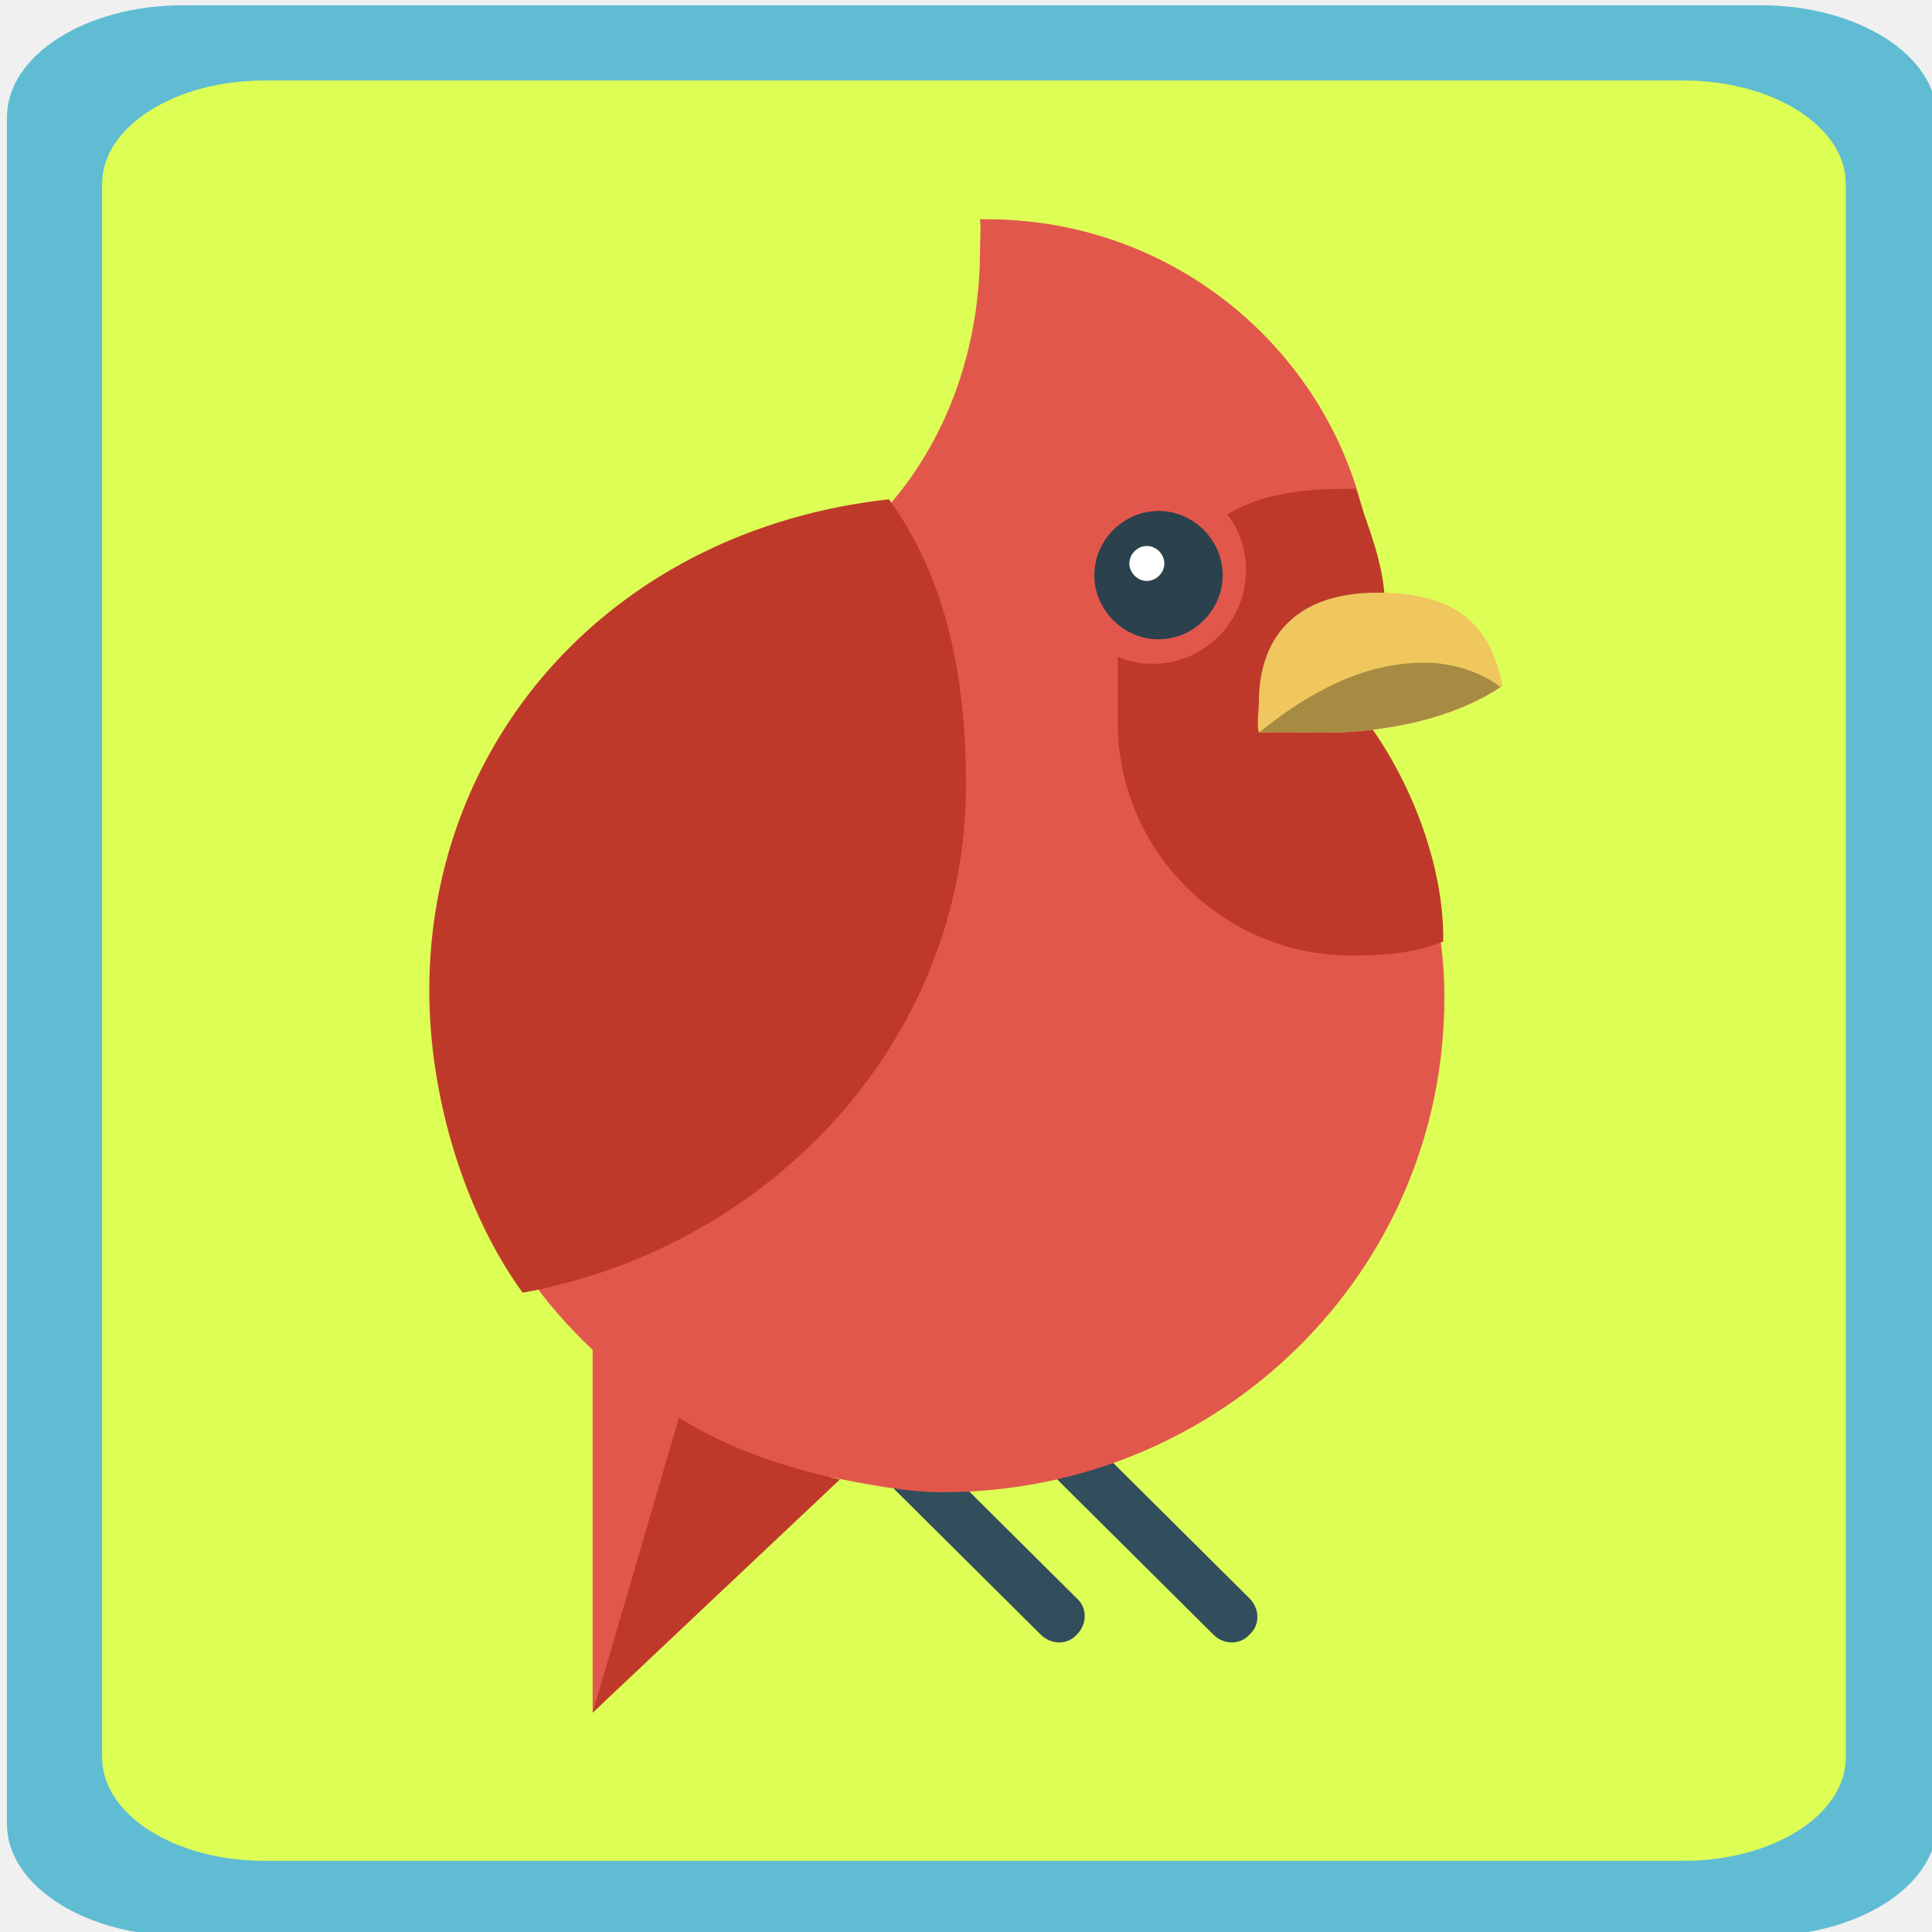
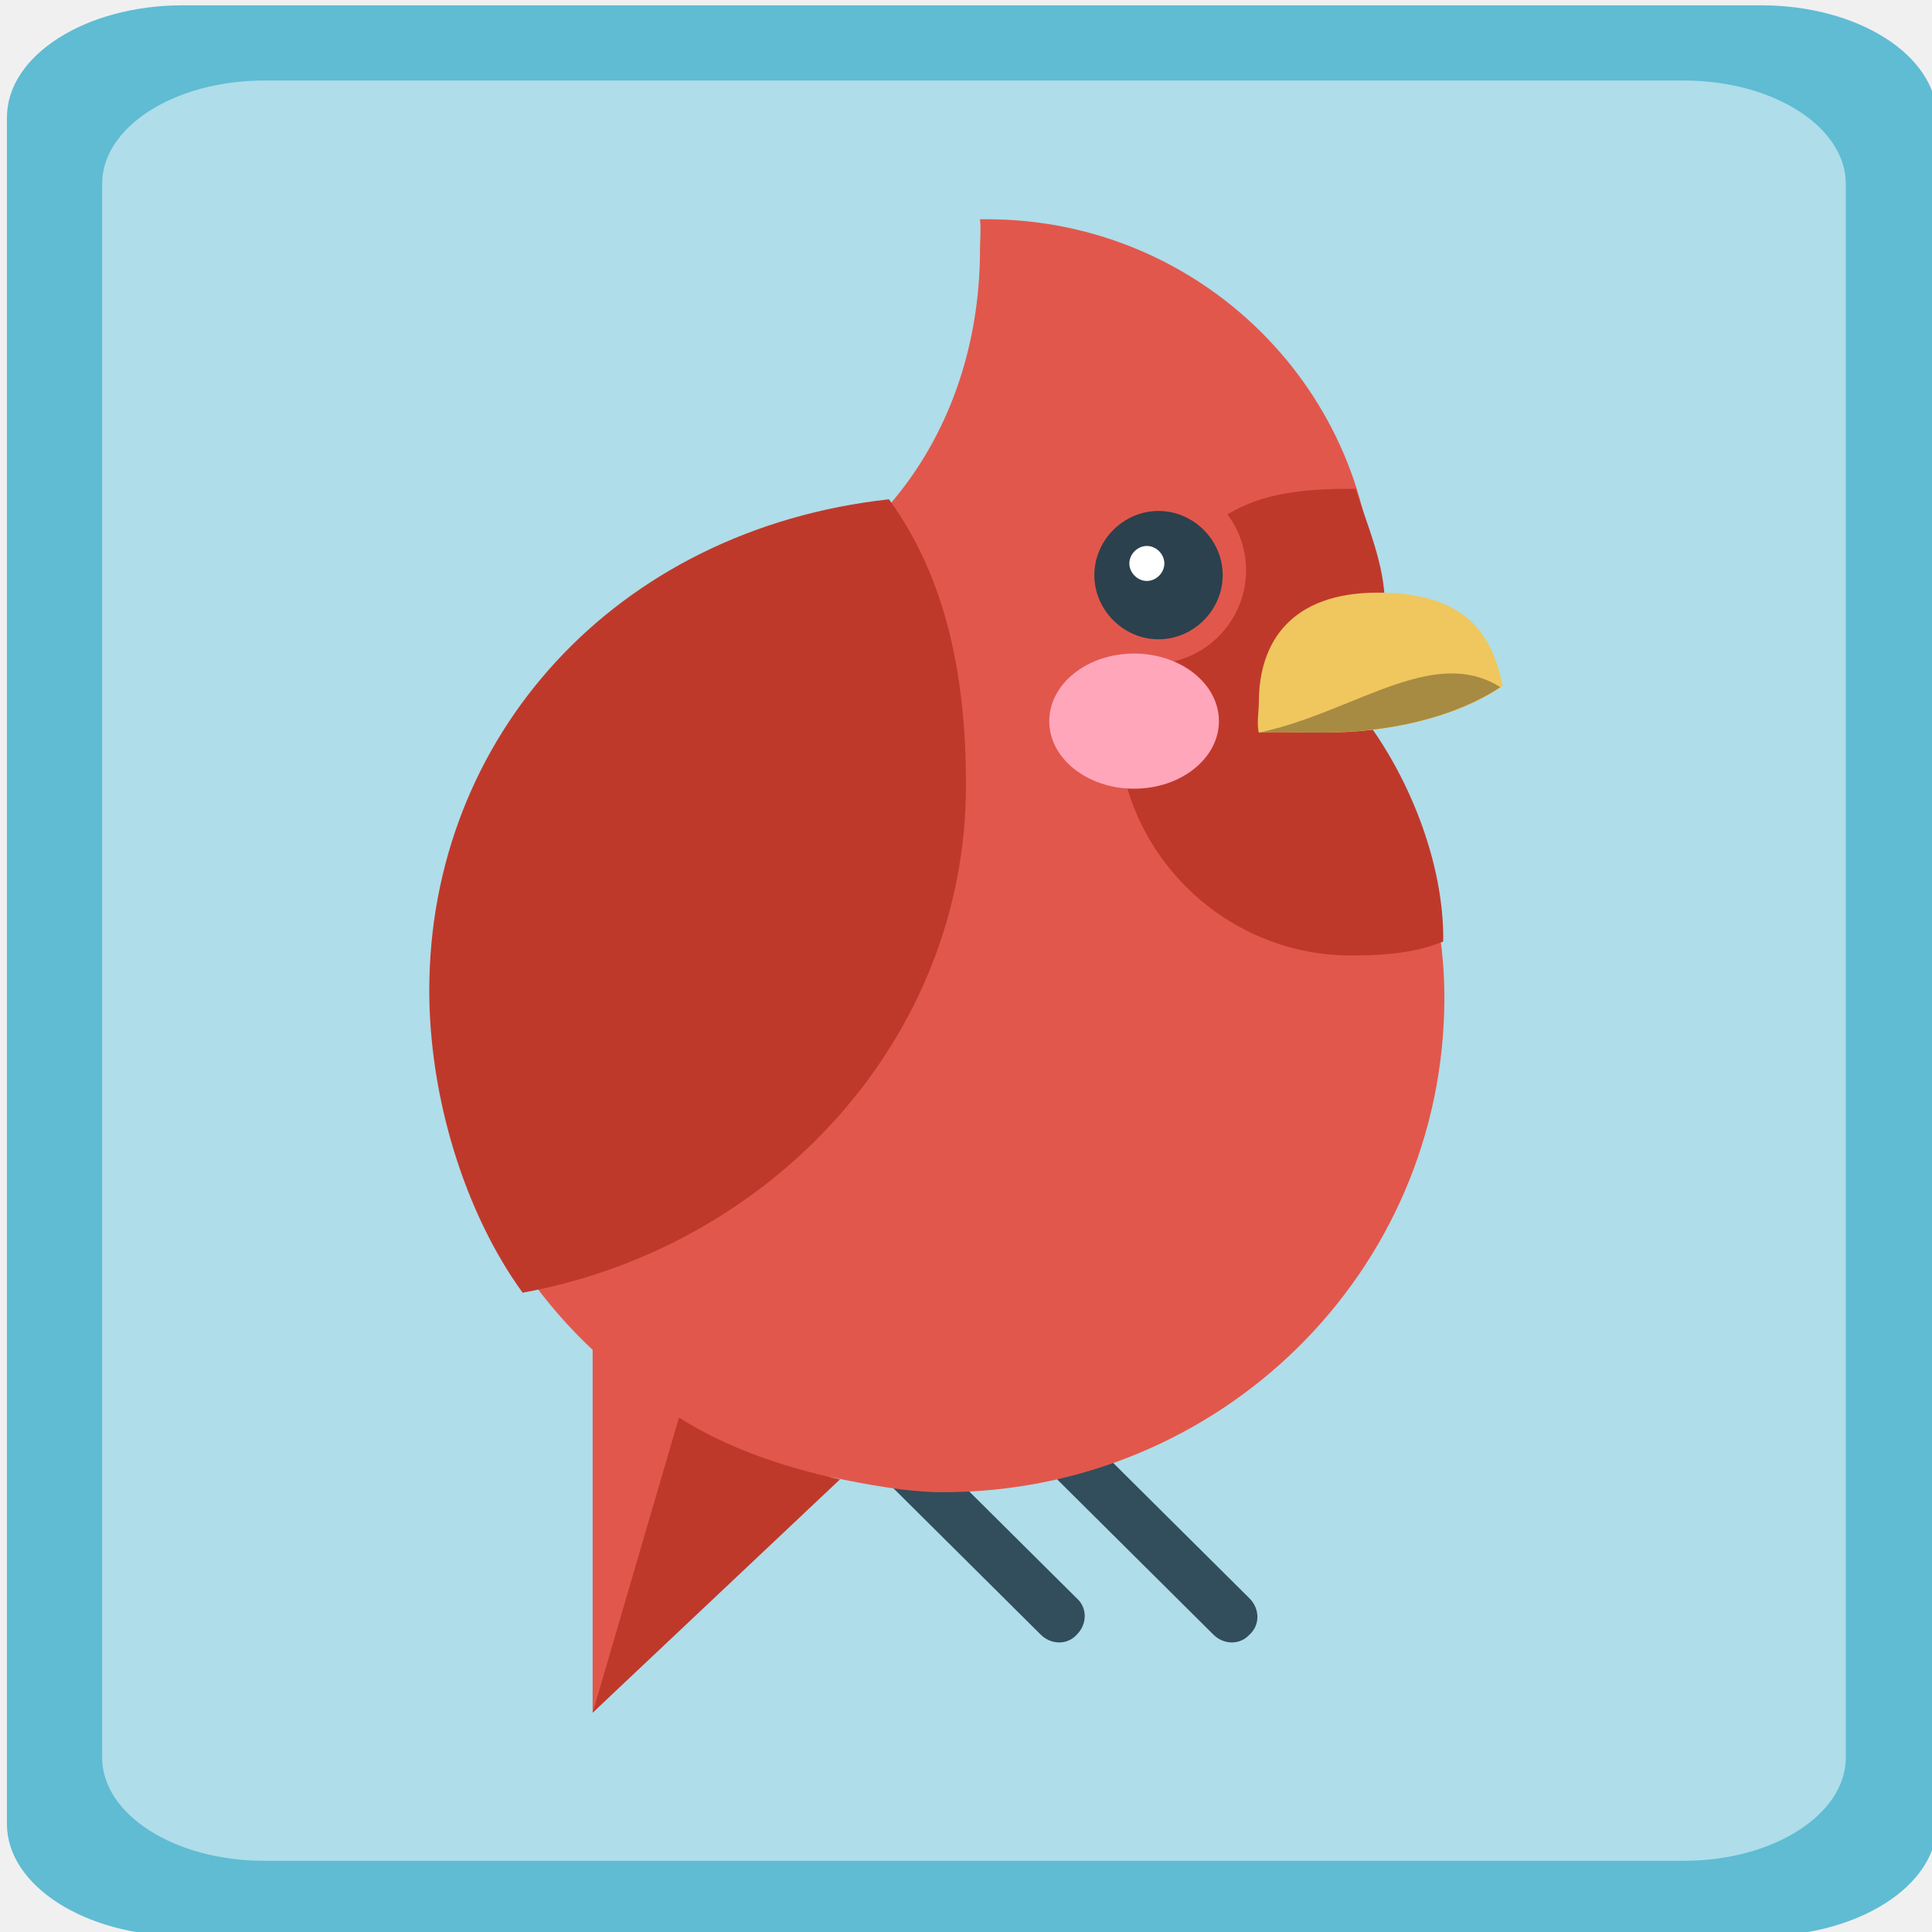
<svg xmlns="http://www.w3.org/2000/svg" version="1.1" id="Layer_1" x="0px" y="0px" viewBox="0 0 512 512" style="enable-background:new 0 0 512 512;" xml:space="preserve">
  <defs id="defs43" />
  <g id="g858" transform="translate(1.534064)">
    <g transform="matrix(1.56733,0,0,1,-145.2366,0)" id="g8">
      <rect style="opacity:1;fill:#5fbcd3;fill-opacity:1;stroke:none;stroke-width:0.341;stroke-linecap:butt;stroke-miterlimit:4;stroke-dasharray:none;stroke-dashoffset:0;stroke-opacity:1;paint-order:normal" id="rect841" width="326.329" height="511.659" x="92.858" y="1.406" ry="29.706" />
-       <rect ry="27.392" y="21.34" x="108.953" height="471.792" width="294.832" id="rect843" style="opacity:1;fill:#ddff55;fill-opacity:1;stroke:none;stroke-width:0.311;stroke-linecap:butt;stroke-miterlimit:4;stroke-dasharray:none;stroke-dashoffset:0;stroke-opacity:1;paint-order:normal" />
+       <rect ry="27.392" y="21.34" x="108.953" height="471.792" width="294.832" id="rect843" style="opacity:1;fill:#afdde9;fill-opacity:1;stroke:none;stroke-width:0.311;stroke-linecap:butt;stroke-miterlimit:4;stroke-dasharray:none;stroke-dashoffset:0;stroke-opacity:1;paint-order:normal" />
      <g id="g907" transform="matrix(0.500918,0,0,0.7851041,128.7591,58.10549)">
        <path id="path834" d="m 227.643,404.086 c -3.545,-3.545 -9.058,-3.545 -12.209,0 -3.545,3.545 -3.545,9.058 0,12.209 l 61.834,61.44 c 3.545,3.545 9.058,3.545 12.209,0 3.545,-3.545 3.545,-9.058 0,-12.209 z m 120.123,61.44 -61.834,-61.44 c -3.545,-3.545 -9.058,-3.545 -12.209,0 -3.545,3.545 -3.545,9.058 0,12.209 l 61.834,61.44 c 3.545,3.545 9.058,3.545 12.209,0 3.545,-3.15 3.545,-8.664 0,-12.209 z" style="fill:#324d5b" />
        <path id="path836" d="m 382.818,166.597 c 5.514,-11.028 7.089,-23.631 7.089,-36.628 C 389.908,57.895 331.225,0 259.151,0 h -2.363 c 0.394,3.151 0,7.089 0,10.24 0,32.689 -10.634,63.015 -30.326,85.858 -83.889,10.24 -151.631,79.163 -151.631,165.415 0,48.049 18.905,89.797 51.2,120.123 v 122.486 l 80.345,-79.557 c 11.422,2.363 25.6,5.12 37.809,5.12 93.342,0 169.354,-74.043 169.354,-166.991 -10e-4,-34.657 -12.604,-69.316 -30.721,-96.097 z" style="fill:#e2574c" />
        <path id="path838" d="m 383.606,164.628 c 3.545,-11.815 9.846,-21.662 9.846,-34.265 0,-13.785 -5.908,-26.782 -9.846,-39.385 h -1.182 c -15.36,0 -29.932,1.182 -42.142,8.665 3.938,5.12 6.302,11.815 6.302,18.905 0,17.329 -14.178,31.508 -31.508,31.508 -4.332,0 -8.271,-0.788 -11.815,-2.363 v 22.055 c 0,43.323 35.446,78.769 78.769,78.769 11.028,0 21.662,-0.788 31.114,-4.726 0.394,-26.388 -11.815,-57.502 -29.538,-79.163 z M 70.892,260.332 c 0,35.84 11.815,74.831 31.508,102.006 84.283,-15.36 149.662,-85.858 149.662,-171.323 0,-35.84 -6.302,-69.317 -25.994,-96.492 -92.554,10.24 -155.176,80.345 -155.176,165.809 z m 84.283,144.148 -29.145,99.643 83.495,-78.769 c -19.691,-4.332 -38.202,-10.634 -54.35,-20.874 z" style="fill:#bf392b" />
        <path id="path840" d="m 295.385,120.123 c 0,11.815 9.846,21.662 21.662,21.662 11.815,0 21.662,-9.846 21.662,-21.662 0,-11.816 -9.846,-21.662 -21.662,-21.662 -11.816,0.001 -21.662,9.847 -21.662,21.662 z" style="fill:#2b414d" />
        <path id="path842" d="m 307.2,116.185 c 0,3.151 2.757,5.908 5.908,5.908 3.151,0 5.908,-2.757 5.908,-5.908 0,-3.151 -2.757,-5.908 -5.908,-5.908 -3.151,0 -5.908,2.757 -5.908,5.908 z" style="fill:#ffffff" />
        <path id="path844" d="m 433.231,157.538 c -3.545,-16.935 -11.815,-31.508 -42.142,-31.508 -29.145,0 -40.172,16.542 -40.172,37.022 0,2.757 -0.788,7.483 0,10.24 7.483,-0.394 14.572,0 21.662,0 21.661,0 44.504,-4.726 60.652,-15.754 z" style="fill:#efc75e" />
-         <path id="path846" d="m 350.917,173.292 c 7.089,-0.394 14.178,0 21.268,0 21.662,0 44.111,-4.726 60.258,-15.36 -6.302,-5.12 -16.542,-8.271 -25.6,-8.271 -21.268,0.001 -39.778,10.634 -55.926,23.631 z" style="fill:#a78b42" />
+         <path id="path846" d="m 350.917,173.292 c 7.089,-0.394 14.178,0 21.268,0 21.662,0 44.111,-4.726 60.258,-15.36 -8.562,-5.361 -17.656,-5.505 -27.352,-3.233 -16.25,3.808 -34.195,14.4 -54.174,18.593 z" style="fill:#a78b42" />
        <g id="g848" />
        <g id="g850" />
        <g id="g852" />
        <g id="g854" />
        <g id="g856" />
        <g id="g858-6" />
        <g id="g860" />
        <g id="g862" />
        <g id="g864" />
        <g id="g866" />
        <g id="g868" />
        <g id="g870" />
        <g id="g872" />
        <g id="g874" />
        <g id="g876" />
+       </g>
+       <g id="g1069" transform="matrix(0.6380275,0,0,1,-557.1189,22.62869)">
+         <g transform="translate(1.534064)" id="g858-2">
+           <g id="g8-4" transform="matrix(1.56733,0,0,1,-145.2366,0)">
+             <g transform="matrix(0.5136662,0,0,0.8050848,126.0748,49.89861)" id="g922">
+               <ellipse style="fill:#ffa6bb" cx="1569.449" cy="147.288" rx="27.922" ry="22.24" id="ellipse846" />
+               <g id="g858-0" />
+               <g id="g860-1" />
+               <g id="g862-6" />
+               <g id="g864-9" />
+               <g id="g866-6" />
+               <g id="g868-5" />
+               <g id="g870-0" />
+               <g id="g872-6" />
+               <g id="g874-5" />
+               <g id="g876-7" />
+               <g id="g878" />
+               <g id="g880" />
+               <g id="g882" />
+               <g id="g884" />
+               <g id="g886" />
+             </g>
+           </g>
+         </g>
+         <g id="g10-1" />
+         <g id="g12-1" />
+         <g id="g14-7" />
+         <g id="g16-7" />
+         <g id="g18-0" />
+         <g id="g20-1" />
+         <g id="g22-5" />
+         <g id="g24-5" />
+         <g id="g26-4" />
+         <g id="g28-8" />
+         <g id="g30-6" />
+         <g id="g32-7" />
+         <g id="g34-7" />
+         <g id="g36-6" />
+         <g id="g38-3" />
      </g>
    </g>
  </g>
  <g id="g10" />
  <g id="g12" />
  <g id="g14" />
  <g id="g16" />
  <g id="g18" />
  <g id="g20" />
  <g id="g22" />
  <g id="g24" />
  <g id="g26" />
  <g id="g28" />
  <g id="g30" />
  <g id="g32" />
  <g id="g34" />
  <g id="g36" />
  <g id="g38" />
</svg>
